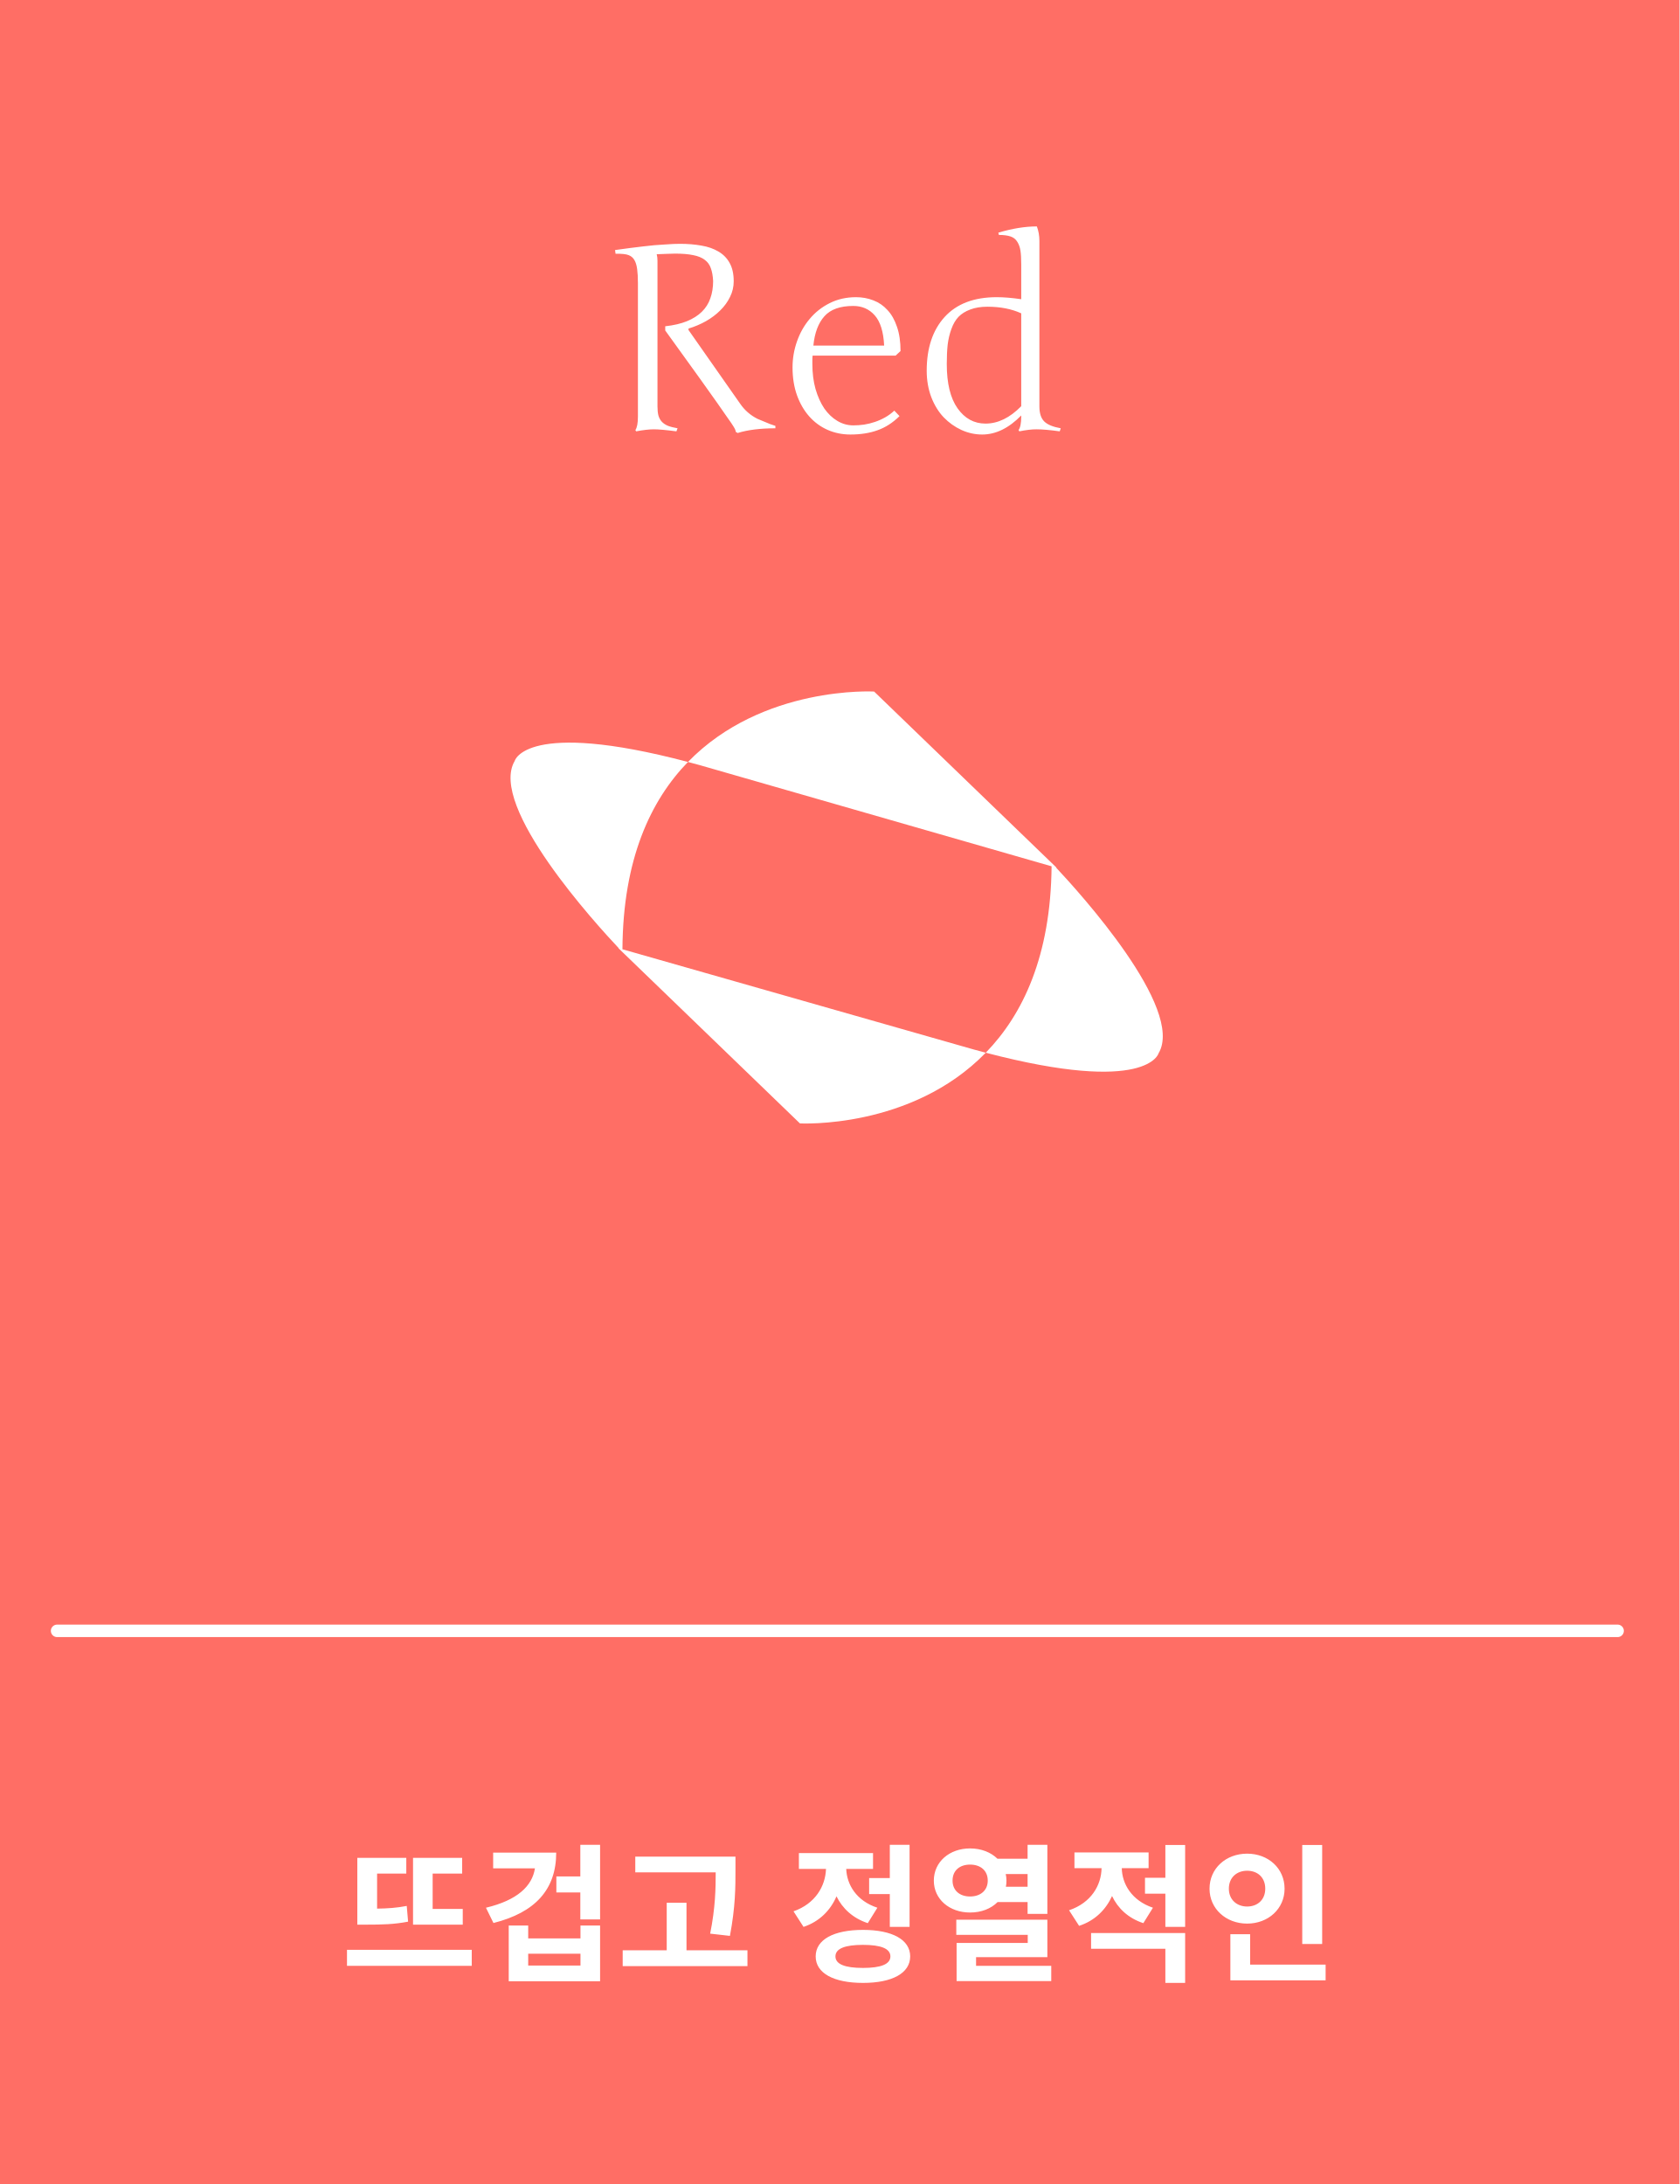
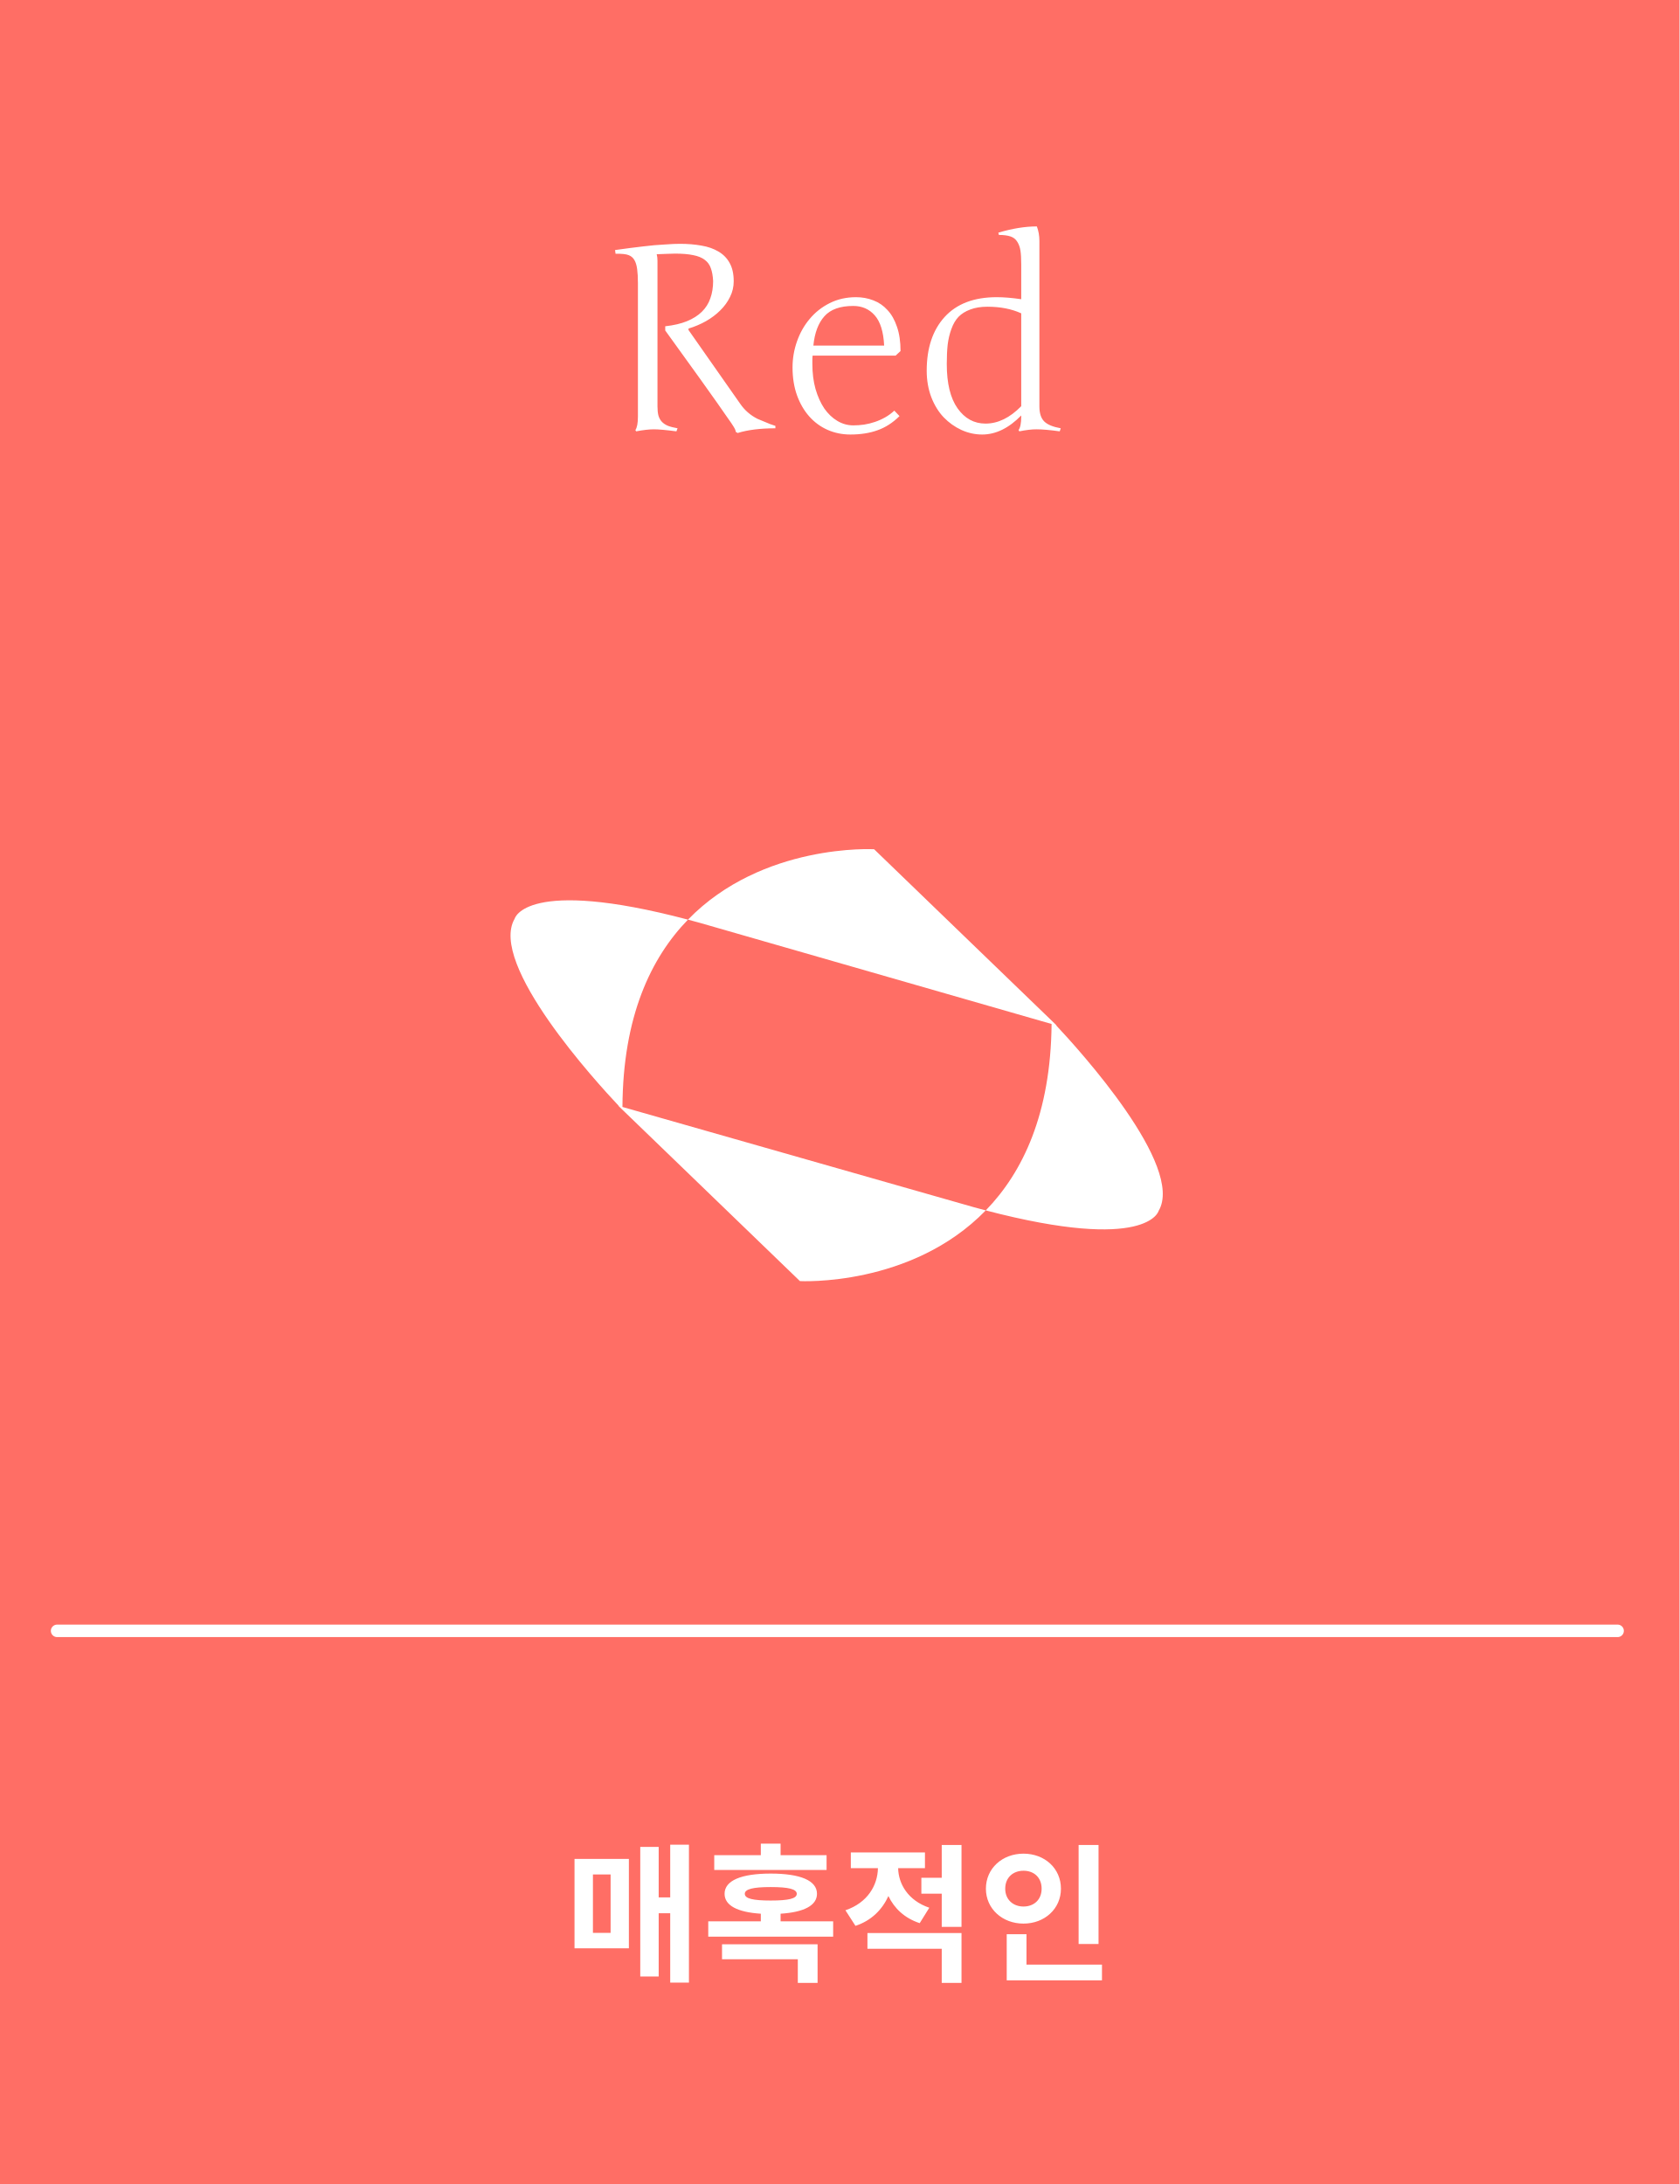
<svg xmlns="http://www.w3.org/2000/svg" width="213" height="277" viewBox="0 0 213 277" fill="none">
-   <rect width="213" height="277" fill="url(#paint0_linear)" />
+   <rect width="213" height="277" fill="#FF6E65" />
  <path d="M84.369 41.914V41.382C85.444 41.264 86.362 41.049 87.125 40.738C87.888 40.426 88.516 40.029 89.01 39.545C89.504 39.062 89.864 38.493 90.09 37.837C90.326 37.182 90.444 36.452 90.444 35.646C90.412 35.002 90.315 34.459 90.154 34.019C90.004 33.578 89.746 33.224 89.381 32.955C89.015 32.676 88.527 32.477 87.914 32.359C87.313 32.23 86.545 32.166 85.61 32.166C85.266 32.166 84.901 32.176 84.514 32.198C84.138 32.209 83.73 32.225 83.29 32.246C83.354 32.504 83.386 32.778 83.386 33.068V51.55C83.386 51.99 83.424 52.366 83.499 52.678C83.585 52.989 83.725 53.252 83.918 53.467C84.112 53.682 84.369 53.859 84.692 53.999C85.025 54.128 85.438 54.235 85.932 54.321L85.787 54.708C85.132 54.622 84.568 54.558 84.096 54.515C83.623 54.472 83.231 54.45 82.919 54.45C82.629 54.45 82.296 54.472 81.92 54.515C81.544 54.558 81.131 54.622 80.679 54.708L80.583 54.547C80.798 54.235 80.905 53.666 80.905 52.839V35.904C80.905 35.195 80.873 34.604 80.808 34.131C80.744 33.648 80.626 33.261 80.454 32.971C80.282 32.681 80.04 32.477 79.729 32.359C79.417 32.23 78.864 32.171 78.069 32.182L78.005 31.714C78.724 31.618 79.358 31.532 79.906 31.456C80.465 31.381 80.991 31.317 81.485 31.263C81.99 31.199 82.484 31.145 82.968 31.102C83.462 31.059 83.934 31.027 84.385 31.005C84.837 30.973 85.197 30.952 85.465 30.941C85.744 30.93 86.008 30.925 86.255 30.925C87.232 30.925 88.135 31 88.962 31.15C89.8 31.29 90.519 31.543 91.121 31.908C91.733 32.262 92.206 32.746 92.539 33.358C92.883 33.97 93.054 34.744 93.054 35.678C93.054 36.377 92.899 37.037 92.587 37.66C92.286 38.283 91.873 38.852 91.346 39.368C90.831 39.884 90.224 40.34 89.526 40.738C88.838 41.124 88.102 41.436 87.318 41.672V41.85L93.876 51.211C94.446 52.039 95.181 52.678 96.084 53.129C96.965 53.505 97.496 53.725 97.679 53.79C97.872 53.854 98.093 53.929 98.34 54.015V54.321C96.438 54.321 94.843 54.52 93.554 54.917L93.312 54.773C93.312 54.622 93.221 54.402 93.038 54.112C92.856 53.811 92.63 53.478 92.362 53.113C92.104 52.737 91.636 52.065 90.96 51.099C90.283 50.121 88.086 47.06 84.369 41.914ZM100.515 46.603C100.515 45.464 100.703 44.363 101.079 43.3C101.455 42.226 101.992 41.275 102.69 40.448C103.388 39.61 104.232 38.944 105.22 38.45C106.219 37.945 107.336 37.692 108.572 37.692C109.345 37.692 110.075 37.827 110.763 38.095C111.45 38.353 112.047 38.761 112.552 39.32C113.067 39.868 113.47 40.577 113.76 41.447C114.061 42.306 114.211 43.332 114.211 44.524L113.583 45.105H103.061C103.039 45.287 103.029 45.464 103.029 45.636C103.029 45.808 103.029 45.98 103.029 46.152C103.029 47.323 103.163 48.386 103.431 49.342C103.711 50.298 104.081 51.12 104.543 51.808C105.016 52.484 105.569 53.011 106.203 53.387C106.837 53.763 107.508 53.951 108.217 53.951C108.668 53.951 109.125 53.919 109.587 53.854C110.059 53.779 110.516 53.666 110.956 53.516C111.407 53.365 111.843 53.172 112.261 52.935C112.68 52.699 113.067 52.415 113.422 52.081L114.082 52.774C113.234 53.612 112.31 54.209 111.311 54.563C110.312 54.928 109.157 55.111 107.846 55.111C106.815 55.111 105.848 54.912 104.946 54.515C104.054 54.117 103.281 53.548 102.626 52.807C101.97 52.065 101.455 51.174 101.079 50.132C100.703 49.079 100.515 47.903 100.515 46.603ZM108.217 38.804C106.552 38.804 105.333 39.239 104.559 40.109C103.786 40.969 103.319 42.209 103.157 43.831H112.133C112.047 42.07 111.649 40.791 110.94 39.997C110.242 39.202 109.334 38.804 108.217 38.804ZM129.519 33.535C129.519 32.805 129.487 32.225 129.422 31.795C129.358 31.365 129.223 30.989 129.019 30.667C128.826 30.345 128.541 30.119 128.165 29.99C127.789 29.861 127.295 29.797 126.683 29.797L126.618 29.507C128.391 28.98 130.018 28.717 131.501 28.717C131.716 29.287 131.823 29.899 131.823 30.554V51.55C131.823 52.398 132.022 53.027 132.419 53.435C132.817 53.843 133.52 54.139 134.53 54.321L134.401 54.708C133.166 54.536 132.177 54.45 131.436 54.45C130.856 54.45 130.136 54.536 129.277 54.708L129.18 54.547C129.406 54.235 129.519 53.666 129.519 52.839V52.694C127.94 54.305 126.291 55.111 124.572 55.111C123.659 55.111 122.778 54.917 121.929 54.531C121.092 54.144 120.345 53.612 119.69 52.935C119.034 52.248 118.508 51.394 118.111 50.373C117.724 49.342 117.531 48.225 117.531 47.022C117.531 44.143 118.288 41.871 119.802 40.206C121.328 38.53 123.53 37.692 126.409 37.692C127.311 37.692 128.348 37.778 129.519 37.95V33.535ZM129.519 39.739C128.294 39.18 126.865 38.901 125.233 38.901C124.395 38.901 123.67 39.019 123.057 39.255C122.445 39.481 121.946 39.792 121.559 40.19C121.183 40.587 120.882 41.103 120.657 41.737C120.431 42.36 120.275 43.02 120.189 43.719C120.114 44.417 120.076 45.233 120.076 46.168C120.076 48.628 120.533 50.502 121.446 51.791C122.359 53.081 123.541 53.725 124.991 53.725C126.57 53.725 128.079 52.989 129.519 51.518V39.739Z" fill="white" />
-   <path d="M58.69 242.112H54.872V237.629H58.614V235.634H52.384V244.106H58.69V242.112ZM51.586 241.732C50.313 241.979 49.174 242.055 47.825 242.074V237.629H51.529V235.634H45.318V244.106H46.4C48.509 244.106 50.009 244.068 51.757 243.726L51.586 241.732ZM44.007 247.297V249.33H59.83V247.297H44.007ZM62.545 234.969V236.964H67.844C67.502 239.205 65.622 241.01 61.633 241.96L62.583 243.897C67.882 242.568 70.542 239.642 70.542 234.969H62.545ZM73.619 249.292H66.99V247.791H73.619V249.292ZM73.619 245.854H66.99V244.22H64.52V251.286H76.107V244.22H73.619V245.854ZM73.6 233.982V237.99H70.561V240.022H73.6V243.441H76.107V233.982H73.6ZM92.574 245.531C93.277 241.808 93.277 239.338 93.277 237.154V235.482H80.57V237.477H90.77C90.77 239.509 90.732 241.941 90.067 245.246L92.574 245.531ZM87.066 247.354V241.333H84.558V247.354H78.974V249.368H94.797V247.354H87.066ZM110.23 238.199V240.231H112.851V244.391H115.359V233.982H112.851V238.199H110.23ZM111.275 241.96C108.615 241.086 107.4 239.034 107.324 237.04H110.724V235.026H101.321V237.04H104.759C104.684 239.224 103.411 241.447 100.638 242.416L101.91 244.391C103.943 243.707 105.329 242.283 106.089 240.516C106.849 242.055 108.16 243.289 110.059 243.916L111.275 241.96ZM109.451 249.596C107.153 249.596 105.956 249.121 105.956 248.133C105.956 247.145 107.153 246.67 109.451 246.67C111.731 246.67 112.927 247.145 112.927 248.133C112.927 249.121 111.731 249.596 109.451 249.596ZM109.451 244.771C105.728 244.771 103.449 246.006 103.449 248.133C103.449 250.261 105.728 251.495 109.451 251.495C113.155 251.495 115.435 250.261 115.435 248.133C115.435 246.006 113.155 244.771 109.451 244.771ZM120.809 238.522C120.809 237.23 121.721 236.489 123.031 236.489C124.342 236.489 125.273 237.23 125.273 238.522C125.273 239.775 124.342 240.535 123.031 240.535C121.721 240.535 120.809 239.775 120.809 238.522ZM130.325 239.3H127.571C127.628 239.053 127.647 238.788 127.647 238.522C127.647 238.218 127.609 237.952 127.552 237.686H130.325V239.3ZM130.325 241.238V242.738H132.833V233.982H130.325V235.748H126.507C125.672 234.932 124.456 234.438 123.031 234.438C120.41 234.438 118.434 236.147 118.434 238.522C118.434 240.877 120.41 242.568 123.031 242.568C124.475 242.568 125.691 242.074 126.526 241.238H130.325ZM123.791 249.33V248.228H132.833V243.479H121.284V245.398H130.344V246.424H121.322V251.267H133.327V249.33H123.791ZM146.223 241.96C143.526 241.048 142.31 238.939 142.272 236.945H145.672V234.95H136.269V236.945H139.707C139.669 239.11 138.397 241.333 135.586 242.283L136.858 244.258C138.891 243.593 140.258 242.188 141.037 240.478C141.778 242.036 143.089 243.289 145.007 243.916L146.223 241.96ZM138.378 247.164H147.799V251.495H150.307V245.17H138.378V247.164ZM147.799 234.001V238.161H145.216V240.174H147.799V244.391H150.307V234.001H147.799ZM167.686 234.001H165.159V246.556H167.686V234.001ZM155.852 239.547C155.852 238.104 156.878 237.268 158.169 237.268C159.48 237.268 160.468 238.104 160.468 239.547C160.468 240.953 159.48 241.808 158.169 241.808C156.878 241.808 155.852 240.953 155.852 239.547ZM162.918 239.547C162.918 236.964 160.848 235.102 158.169 235.102C155.491 235.102 153.401 236.964 153.401 239.547C153.401 242.093 155.491 243.973 158.169 243.973C160.848 243.973 162.918 242.093 162.918 239.547ZM158.549 249.178V245.322H156.042V251.172H168.123V249.178H158.549Z" fill="white" />
+   <path d="M75.2 237.743H77.441V245.151H75.2V237.743ZM72.864 247.107H79.759V235.767H72.864V247.107ZM85.001 233.963V240.649H83.539V234.248H81.202V250.678H83.539V242.663H85.001V251.457H87.376V233.963H85.001ZM104.831 235.292H98.999V233.83H96.492V235.292H90.585V237.173H104.831V235.292ZM91.572 248.494H101.184V251.495H103.691V246.594H91.572V248.494ZM94.46 240.193C94.46 239.604 95.485 239.338 97.746 239.338C100.025 239.338 101.051 239.604 101.051 240.193C101.051 240.801 100.025 241.048 97.746 241.048C95.485 241.048 94.46 240.801 94.46 240.193ZM98.999 243.688V242.719C101.963 242.53 103.615 241.675 103.615 240.193C103.615 238.503 101.488 237.629 97.746 237.629C94.023 237.629 91.895 238.503 91.895 240.193C91.895 241.675 93.529 242.53 96.492 242.719V243.688H89.825V245.626H105.667V243.688H98.999ZM117.86 241.96C115.163 241.048 113.947 238.939 113.909 236.945H117.309V234.95H107.907V236.945H111.345C111.307 239.11 110.034 241.333 107.223 242.283L108.495 244.258C110.528 243.593 111.896 242.188 112.674 240.478C113.415 242.036 114.726 243.289 116.644 243.916L117.86 241.96ZM110.015 247.164H119.437V251.495H121.944V245.17H110.015V247.164ZM119.437 234.001V238.161H116.853V240.174H119.437V244.391H121.944V234.001H119.437ZM139.323 234.001H136.797V246.556H139.323V234.001ZM127.489 239.547C127.489 238.104 128.515 237.268 129.806 237.268C131.117 237.268 132.105 238.104 132.105 239.547C132.105 240.953 131.117 241.808 129.806 241.808C128.515 241.808 127.489 240.953 127.489 239.547ZM134.555 239.547C134.555 236.964 132.485 235.102 129.806 235.102C127.128 235.102 125.039 236.964 125.039 239.547C125.039 242.093 127.128 243.973 129.806 243.973C132.485 243.973 134.555 242.093 134.555 239.547ZM130.186 249.178V245.322H127.679V251.172H139.76V249.178H130.186Z" fill="white" />
  <path d="M7.241 206.843L205.156 206.843" stroke="white" stroke-width="1.583" stroke-linecap="round" stroke-linejoin="round" />
-   <path fill-rule="evenodd" clip-rule="evenodd" d="M110.861 87.71L134.009 110.058L133.935 110.037C136.887 113.176 150.28 127.923 146.941 133.585C146.941 133.585 145.577 138.895 125.021 133.517C129.716 128.684 133.264 121.263 133.369 109.874L88.761 97.047C88.247 96.905 87.745 96.769 87.253 96.64C96.71 86.904 110.861 87.71 110.861 87.71ZM78.943 120.398L123.517 133.114C124.03 133.255 124.531 133.389 125.021 133.517C115.563 143.252 101.452 142.484 101.452 142.484L78.42 120.249L78.479 120.265C75.74 117.365 61.901 102.253 65.276 96.516C65.276 96.516 66.629 91.197 87.253 96.64C82.547 101.483 79.003 108.937 78.943 120.398Z" fill="white" />
-   <defs>
-     <linearGradient id="paint0_linear" x1="0" y1="0" x2="205.719" y2="276.542" gradientUnits="userSpaceOnUse">
-       <stop stop-color="#FF6E65" />
-       <stop offset="1" stop-color="#FF6E65" />
-     </linearGradient>
-   </defs>
+   <path fill-rule="evenodd" clip-rule="evenodd" d="M110.861 107.71L134.01 130.058L133.936 130.036C136.887 133.176 150.281 147.923 146.941 153.585C146.941 153.585 145.577 158.895 125.021 153.517C129.716 148.684 133.264 141.263 133.369 129.873L88.762 117.047C88.248 116.905 87.745 116.769 87.253 116.639C96.711 106.904 110.861 107.71 110.861 107.71ZM78.943 140.398L123.518 153.114C124.03 153.255 124.531 153.389 125.021 153.517C115.564 163.252 101.452 162.484 101.452 162.484L78.42 140.249L78.479 140.265C75.741 137.365 61.901 122.253 65.276 116.516C65.276 116.516 66.63 111.197 87.253 116.639C82.548 121.483 79.004 128.937 78.943 140.398Z" fill="white" />
</svg>
